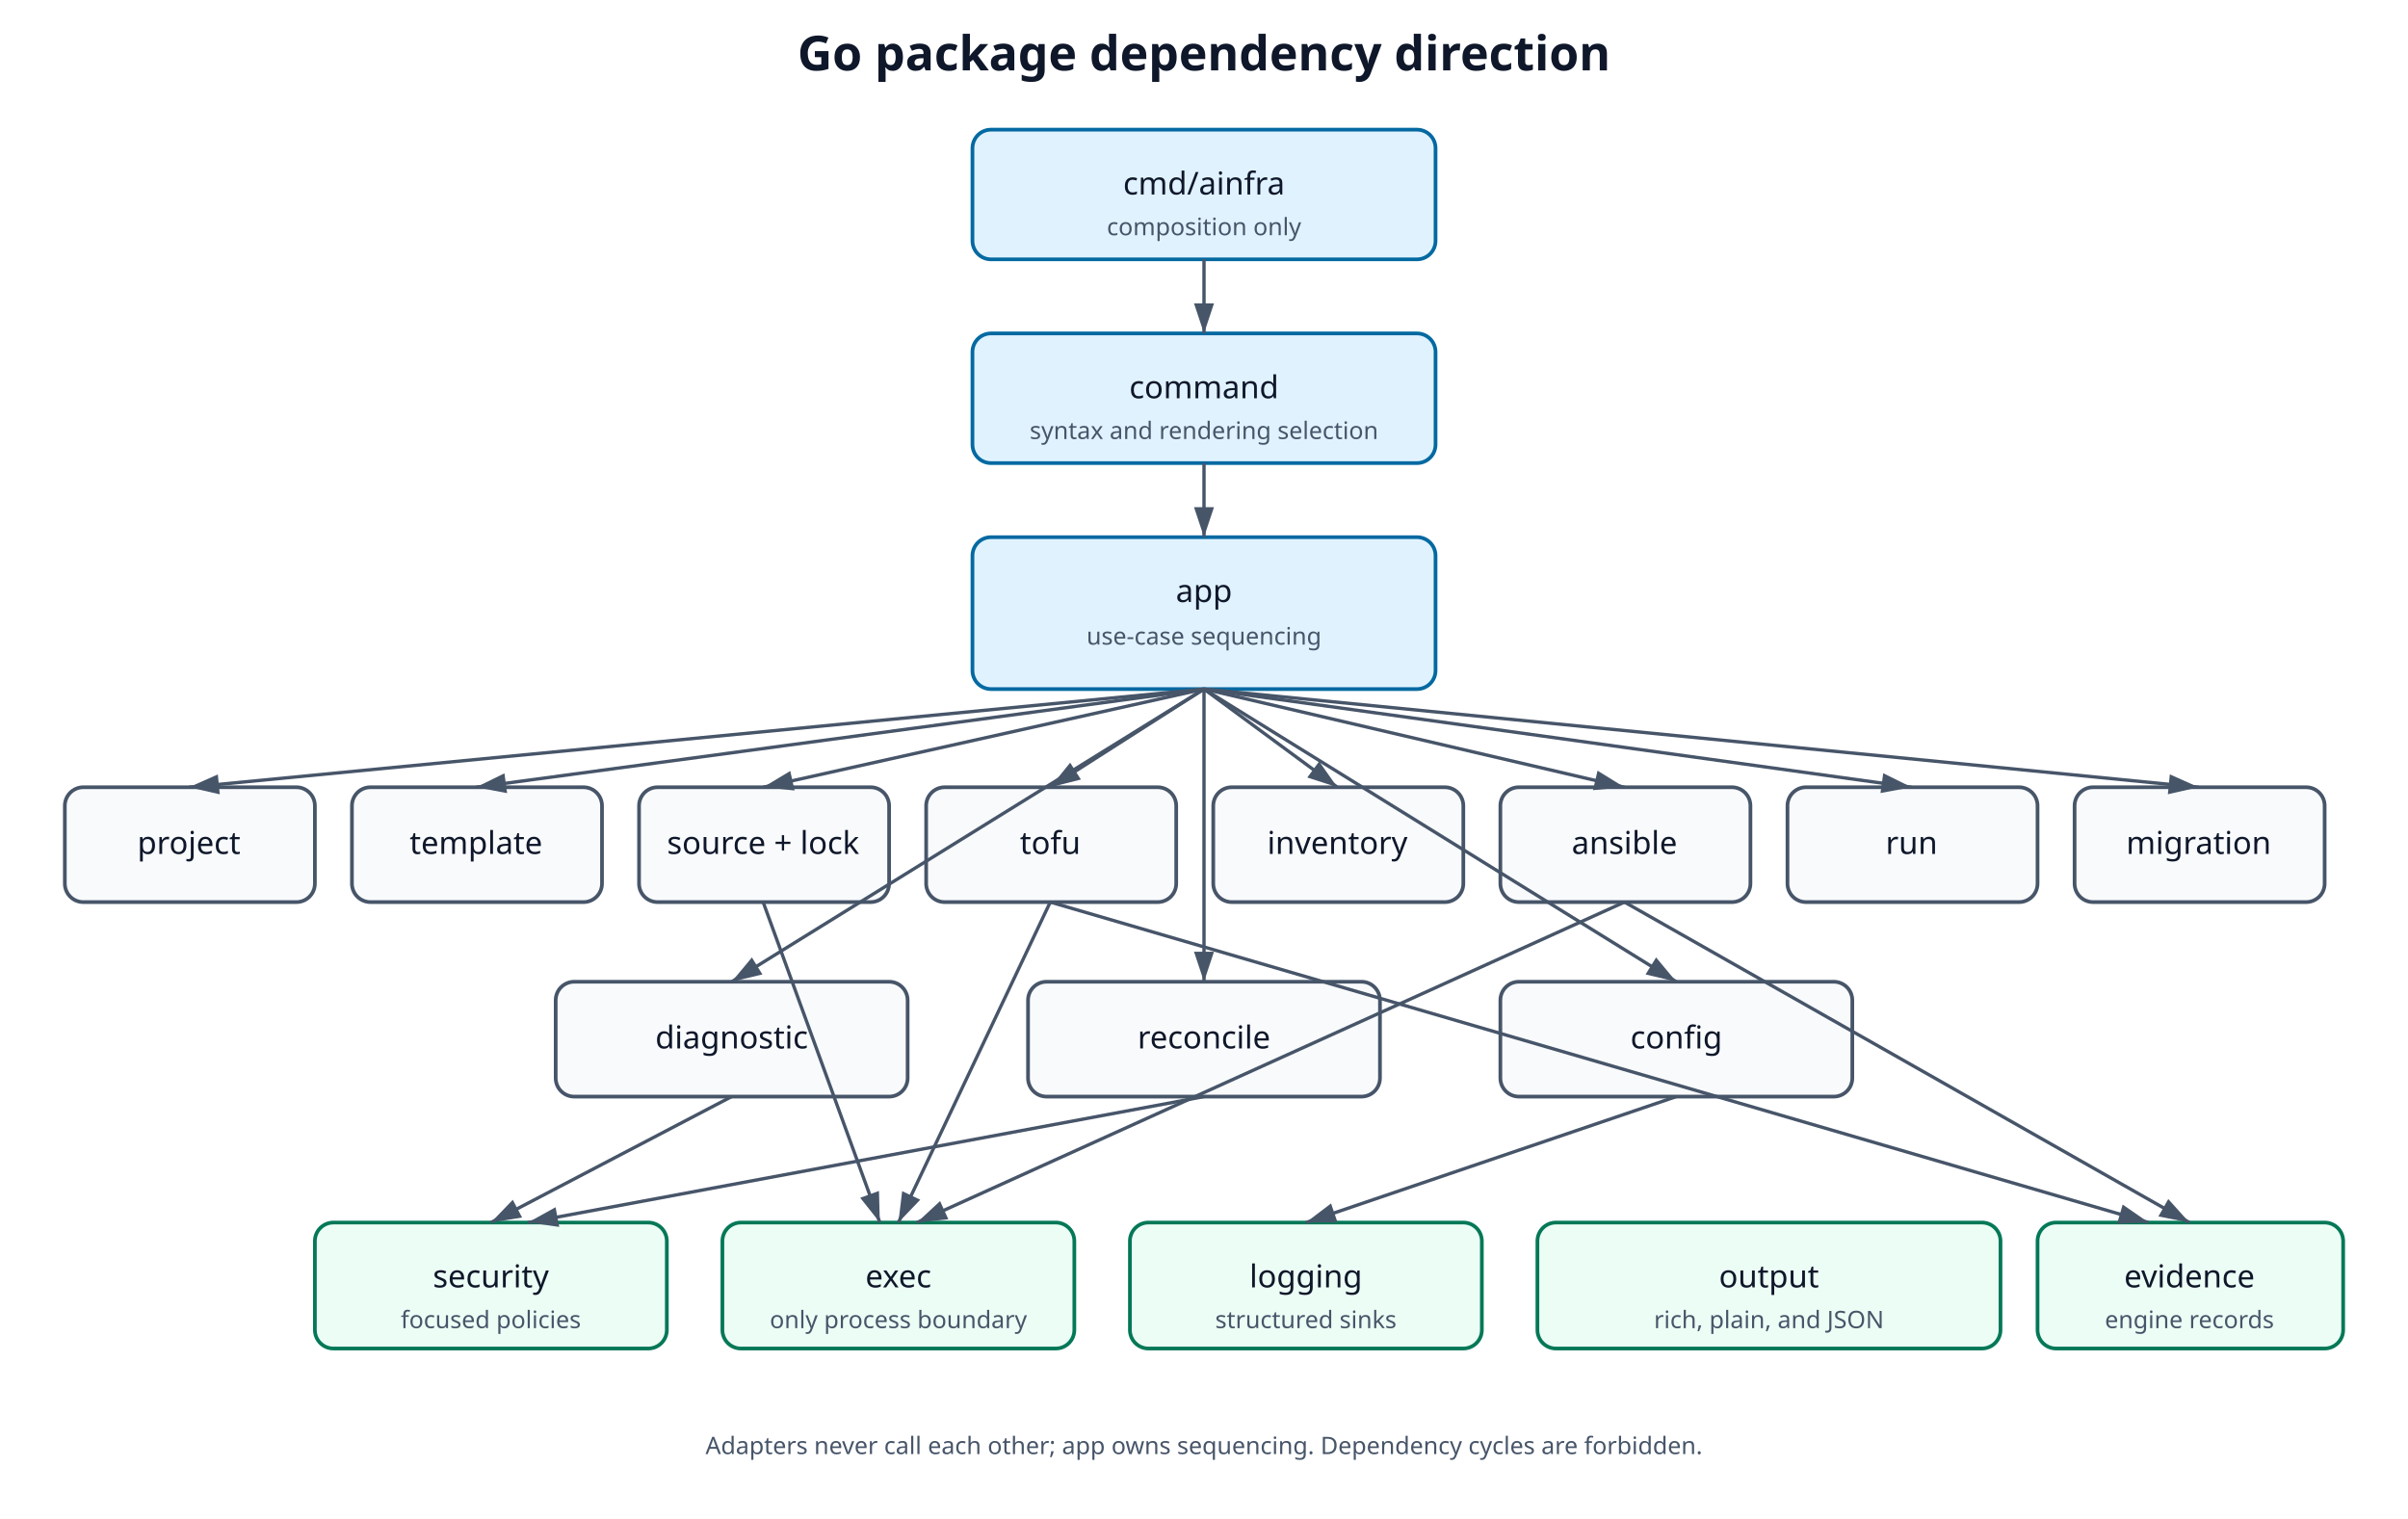
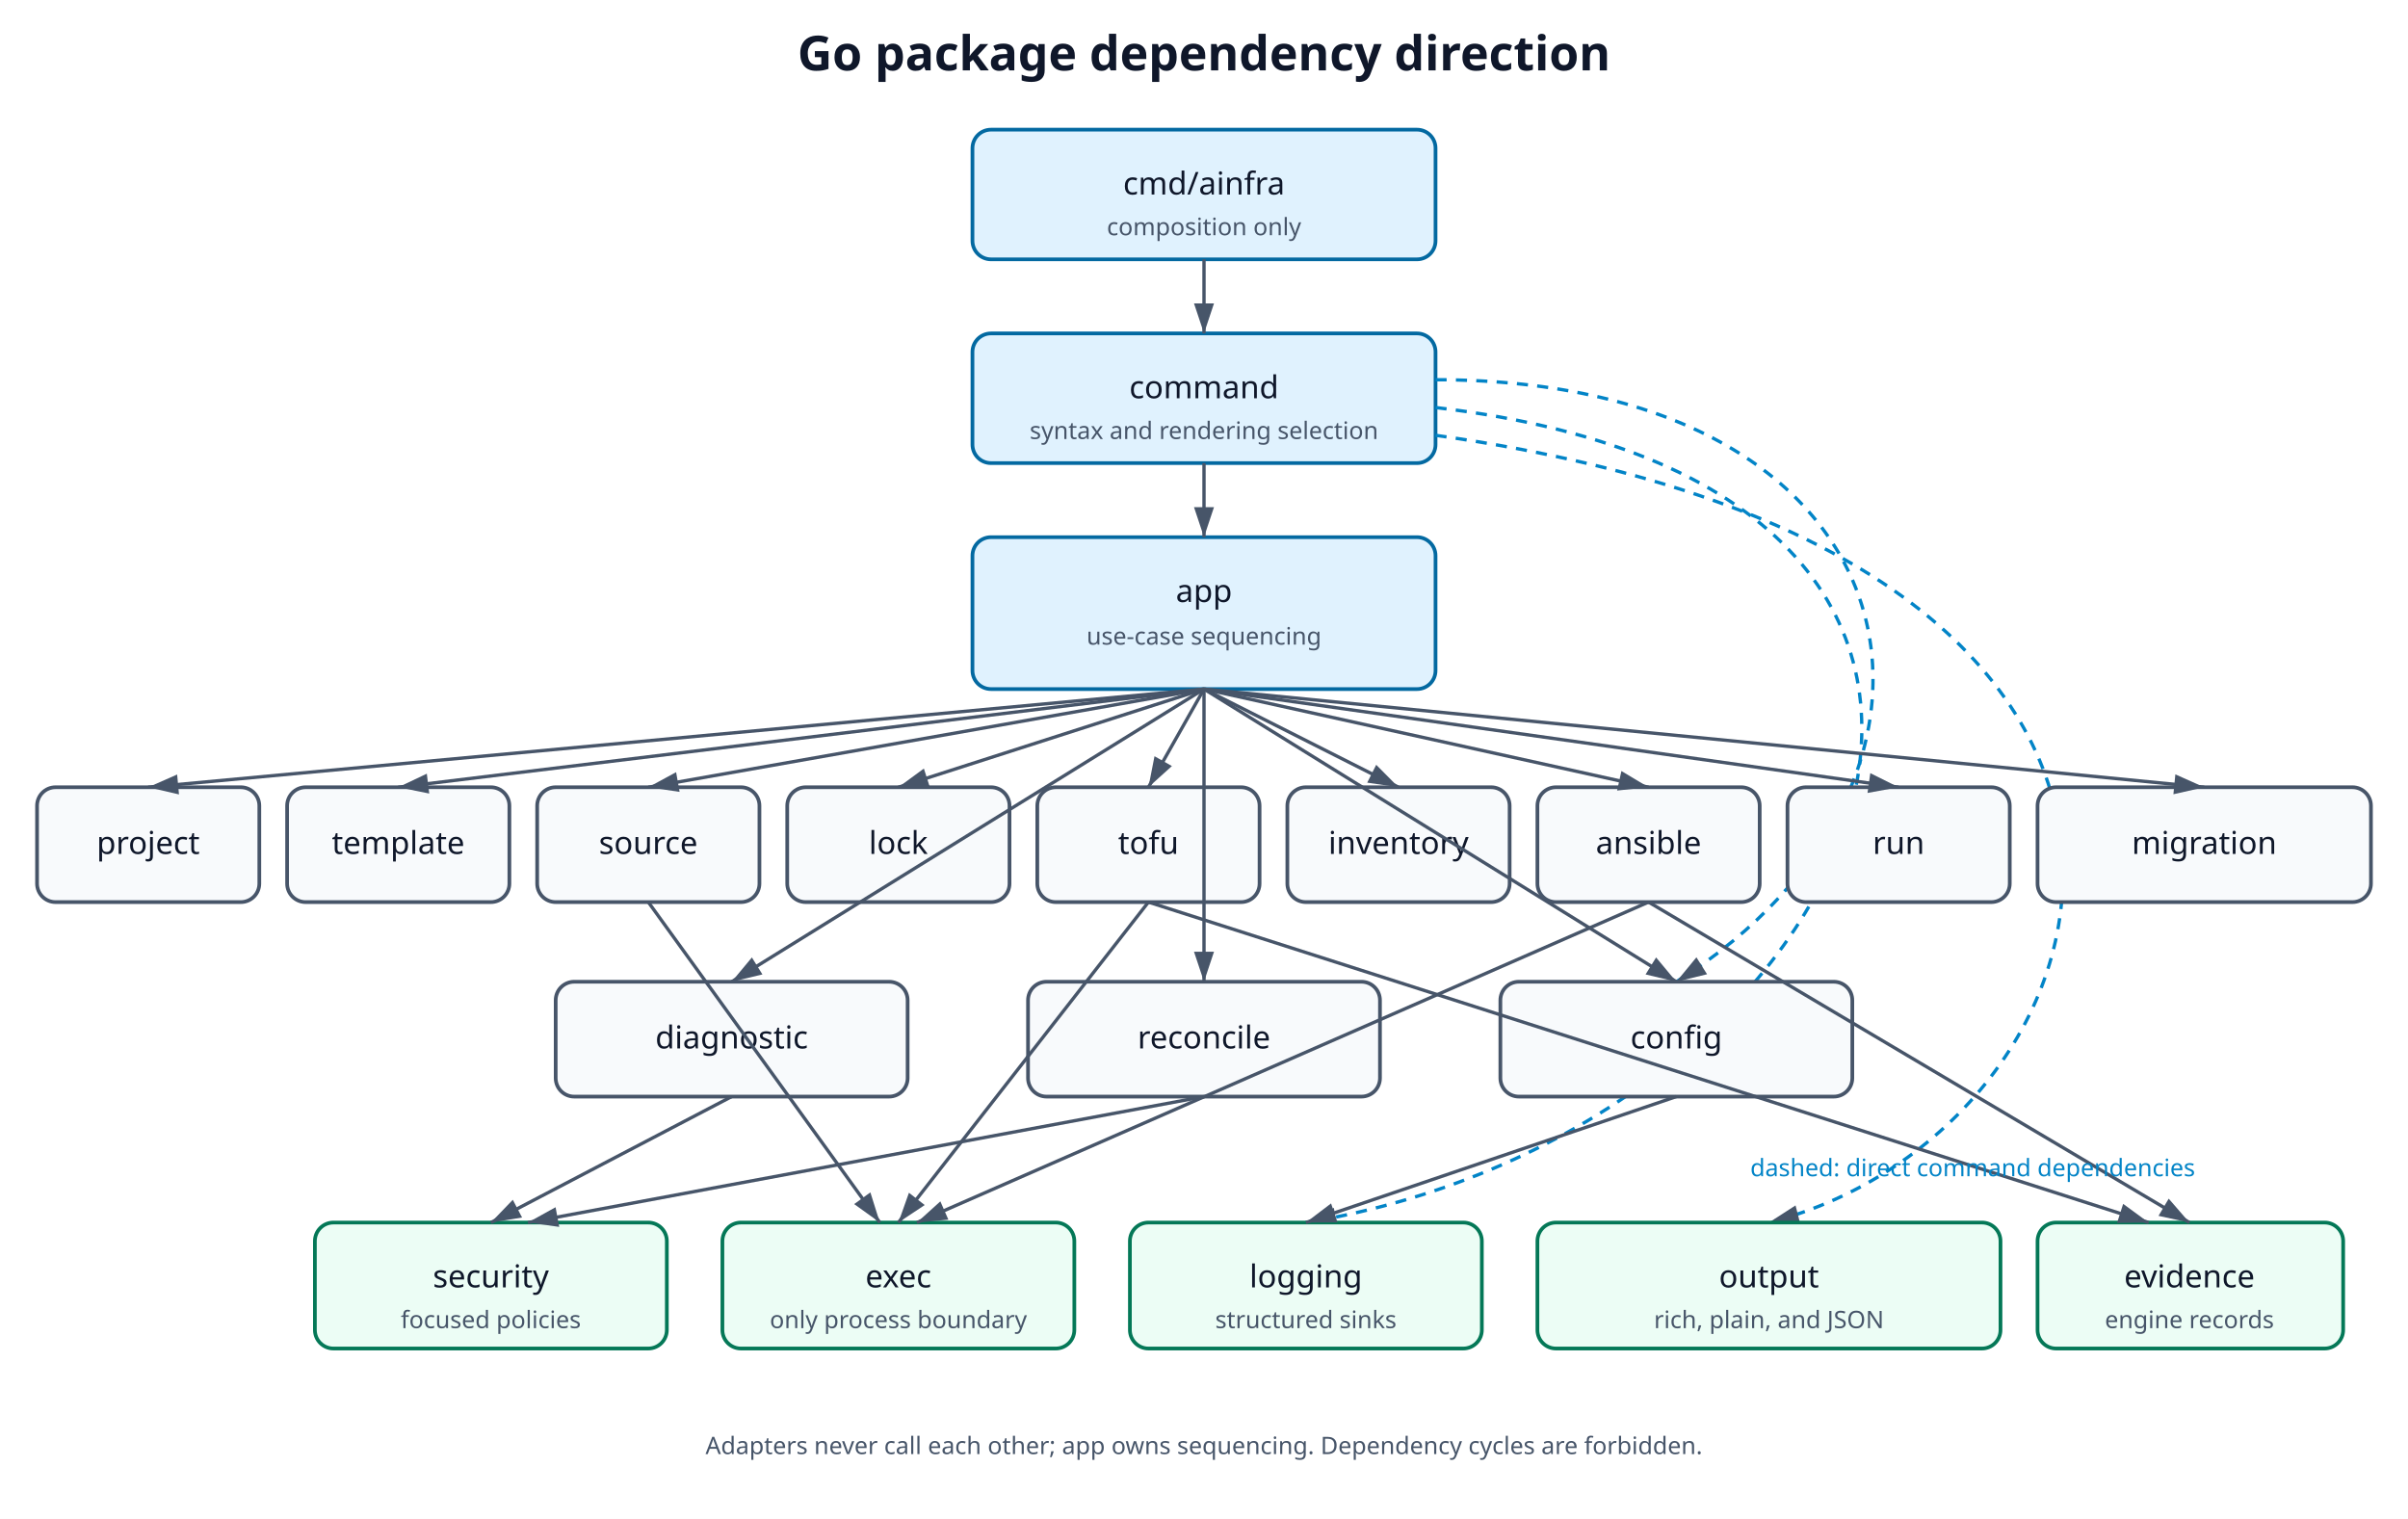
<svg xmlns="http://www.w3.org/2000/svg" width="1300" height="820" viewBox="0 0 1300 820" role="img" aria-labelledby="title desc">
  <defs>
    <marker id="arrow" markerWidth="10" markerHeight="10" refX="9" refY="3" orient="auto">
      <path d="M0,0 L0,6 L9,3 z" fill="#475569" />
    </marker>
    <style>
      .box { fill:#f8fafc; stroke:#475569; stroke-width:2; rx:10; }
      .top { fill:#e0f2fe; stroke:#0369a1; stroke-width:2; rx:10; }
      .base { fill:#ecfdf5; stroke:#047857; stroke-width:2; rx:10; }
      .text { font-family:system-ui,sans-serif; font-size:17px; fill:#0f172a; text-anchor:middle; }
      .small { font-family:system-ui,sans-serif; font-size:13px; fill:#475569; text-anchor:middle; }
      .line { stroke:#475569; stroke-width:1.8; fill:none; marker-end:url(#arrow); }
+       .direct { stroke:#0284c7; stroke-width:1.8; stroke-dasharray:6 5; fill:none; marker-end:url(#arrow); }
    </style>
  </defs>
  <rect width="1300" height="820" fill="white" />
  <text x="650" y="38" class="text" style="font-size:26px;font-weight:700">Go package dependency direction</text>
  <rect x="525" y="70" width="250" height="70" class="top" />
  <text x="650" y="105" class="text">cmd/ainfra</text>
  <text x="650" y="127" class="small">composition only</text>
  <rect x="525" y="180" width="250" height="70" class="top" />
  <text x="650" y="215" class="text">command</text>
  <text x="650" y="237" class="small">syntax and rendering selection</text>
  <rect x="525" y="290" width="250" height="82" class="top" />
  <text x="650" y="325" class="text">app</text>
  <text x="650" y="348" class="small">use-case sequencing</text>
  <path d="M650 140 V180" class="line" />
  <path d="M650 250 V290" class="line" />
+   <path d="M775 205 C1040 205 1080 420 905 530" class="direct" />
+   <path d="M775 220 C1160 265 1010 610 705 660" class="direct" />
+   <path d="M775 235 C1240 300 1150 610 955 660" class="direct" />
  <g>
-     <rect x="35" y="425" width="135" height="62" class="box" />
-     <text x="102" y="461" class="text">project</text>
-     <rect x="190" y="425" width="135" height="62" class="box" />
-     <text x="257" y="461" class="text">template</text>
-     <rect x="345" y="425" width="135" height="62" class="box" />
-     <text x="412" y="461" class="text">source + lock</text>
-     <rect x="500" y="425" width="135" height="62" class="box" />
-     <text x="567" y="461" class="text">tofu</text>
-     <rect x="655" y="425" width="135" height="62" class="box" />
-     <text x="722" y="461" class="text">inventory</text>
-     <rect x="810" y="425" width="135" height="62" class="box" />
-     <text x="877" y="461" class="text">ansible</text>
-     <rect x="965" y="425" width="135" height="62" class="box" />
-     <text x="1032" y="461" class="text">run</text>
-     <rect x="1120" y="425" width="135" height="62" class="box" />
-     <text x="1187" y="461" class="text">migration</text>
+     <rect x="20" y="425" width="120" height="62" class="box" />
+     <text x="80" y="461" class="text">project</text>
+     <rect x="155" y="425" width="120" height="62" class="box" />
+     <text x="215" y="461" class="text">template</text>
+     <rect x="290" y="425" width="120" height="62" class="box" />
+     <text x="350" y="461" class="text">source</text>
+     <rect x="425" y="425" width="120" height="62" class="box" />
+     <text x="485" y="461" class="text">lock</text>
+     <rect x="560" y="425" width="120" height="62" class="box" />
+     <text x="620" y="461" class="text">tofu</text>
+     <rect x="695" y="425" width="120" height="62" class="box" />
+     <text x="755" y="461" class="text">inventory</text>
+     <rect x="830" y="425" width="120" height="62" class="box" />
+     <text x="890" y="461" class="text">ansible</text>
+     <rect x="965" y="425" width="120" height="62" class="box" />
+     <text x="1025" y="461" class="text">run</text>
+     <rect x="1100" y="425" width="180" height="62" class="box" />
+     <text x="1190" y="461" class="text">migration</text>
  </g>
-   <path d="M650 372 L102 425" class="line" />
-   <path d="M650 372 L257 425" class="line" />
-   <path d="M650 372 L412 425" class="line" />
-   <path d="M650 372 L567 425" class="line" />
-   <path d="M650 372 L722 425" class="line" />
-   <path d="M650 372 L877 425" class="line" />
-   <path d="M650 372 L1032 425" class="line" />
-   <path d="M650 372 L1187 425" class="line" />
+   <path d="M650 372 L80 425" class="line" />
+   <path d="M650 372 L215 425" class="line" />
+   <path d="M650 372 L350 425" class="line" />
+   <path d="M650 372 L485 425" class="line" />
+   <path d="M650 372 L620 425" class="line" />
+   <path d="M650 372 L755 425" class="line" />
+   <path d="M650 372 L890 425" class="line" />
+   <path d="M650 372 L1025 425" class="line" />
+   <path d="M650 372 L1190 425" class="line" />
  <rect x="300" y="530" width="190" height="62" class="box" />
  <text x="395" y="566" class="text">diagnostic</text>
  <rect x="555" y="530" width="190" height="62" class="box" />
  <text x="650" y="566" class="text">reconcile</text>
  <rect x="810" y="530" width="190" height="62" class="box" />
  <text x="905" y="566" class="text">config</text>
  <path d="M650 372 L395 530" class="line" />
  <path d="M650 372 V530" class="line" />
  <path d="M650 372 L905 530" class="line" />
  <rect x="170" y="660" width="190" height="68" class="base" />
  <text x="265" y="695" class="text">security</text>
  <text x="265" y="717" class="small">focused policies</text>
  <rect x="390" y="660" width="190" height="68" class="base" />
  <text x="485" y="695" class="text">exec</text>
  <text x="485" y="717" class="small">only process boundary</text>
  <rect x="610" y="660" width="190" height="68" class="base" />
  <text x="705" y="695" class="text">logging</text>
  <text x="705" y="717" class="small">structured sinks</text>
  <rect x="830" y="660" width="250" height="68" class="base" />
  <text x="955" y="695" class="text">output</text>
  <text x="955" y="717" class="small">rich, plain, and JSON</text>
  <rect x="1100" y="660" width="165" height="68" class="base" />
  <text x="1182" y="695" class="text">evidence</text>
  <text x="1182" y="717" class="small">engine records</text>
-   <path d="M412 487 L475 660" class="line" />
-   <path d="M567 487 L485 660" class="line" />
-   <path d="M877 487 L495 660" class="line" />
+   <path d="M350 487 L475 660" class="line" />
+   <path d="M620 487 L485 660" class="line" />
+   <path d="M890 487 L495 660" class="line" />
  <path d="M395 592 L265 660" class="line" />
  <path d="M650 592 L285 660" class="line" />
  <path d="M905 592 L705 660" class="line" />
-   <path d="M567 487 L1160 660" class="line" />
-   <path d="M877 487 L1182 660" class="line" />
+   <path d="M620 487 L1160 660" class="line" />
+   <path d="M890 487 L1182 660" class="line" />
+   <text x="1065" y="635" class="small" style="fill:#0284c7">dashed: direct command dependencies</text>
  <text x="650" y="785" class="small">Adapters never call each other; app owns sequencing. Dependency cycles are forbidden.</text>
</svg>
